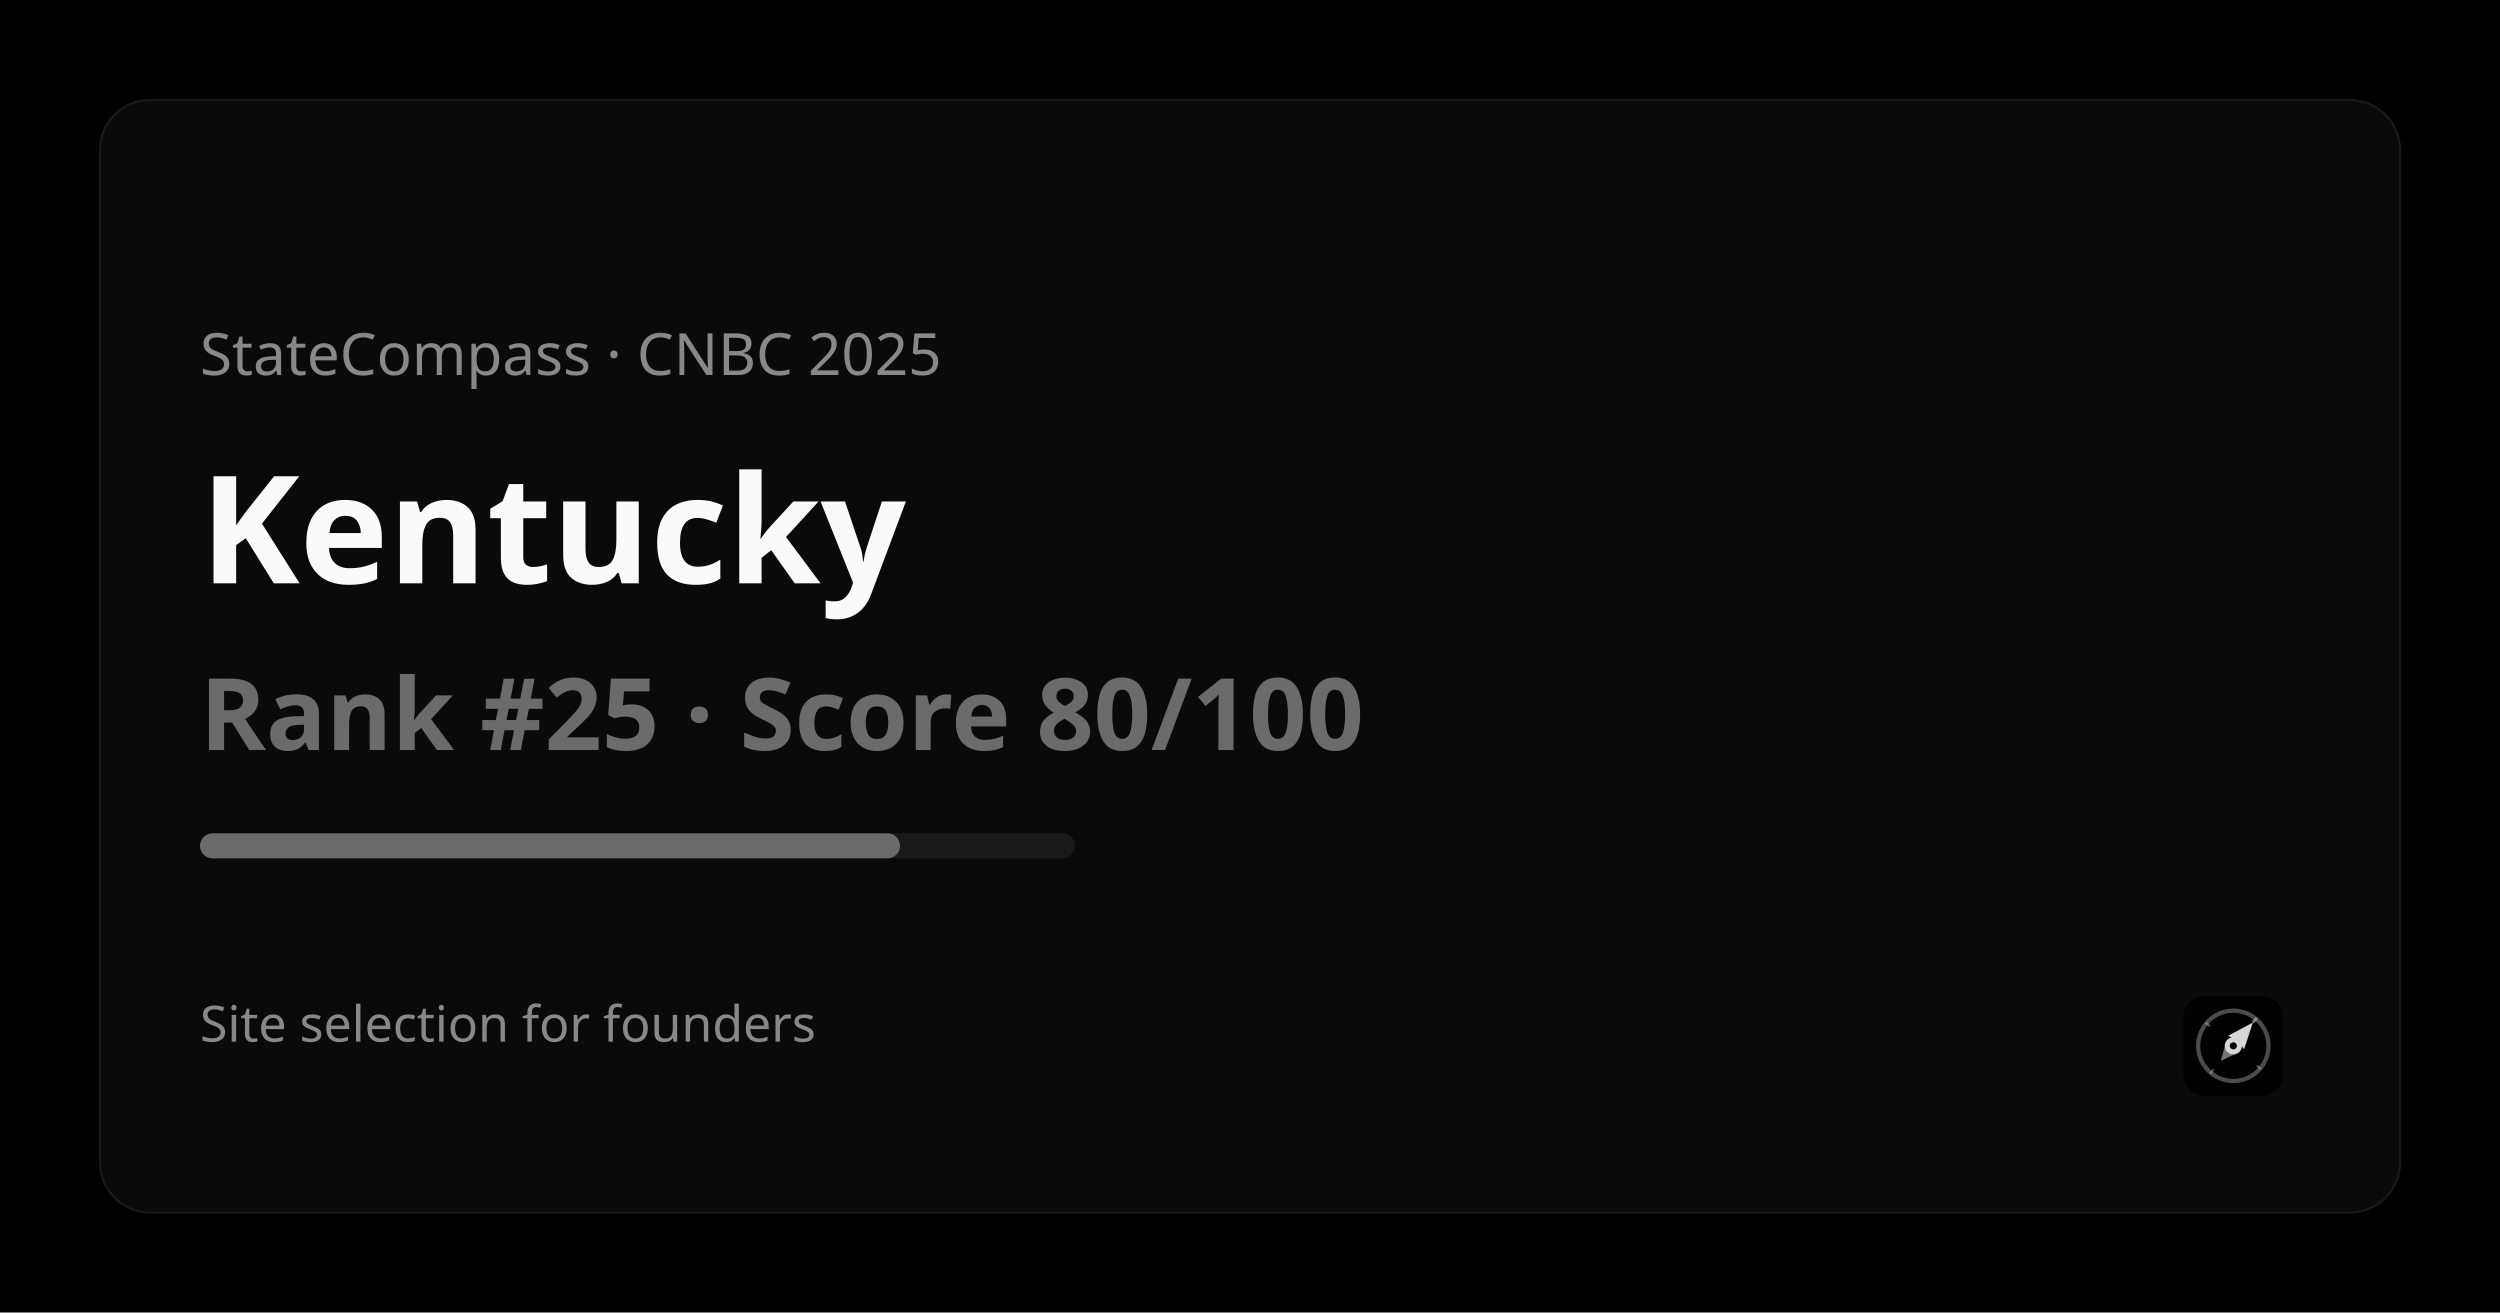
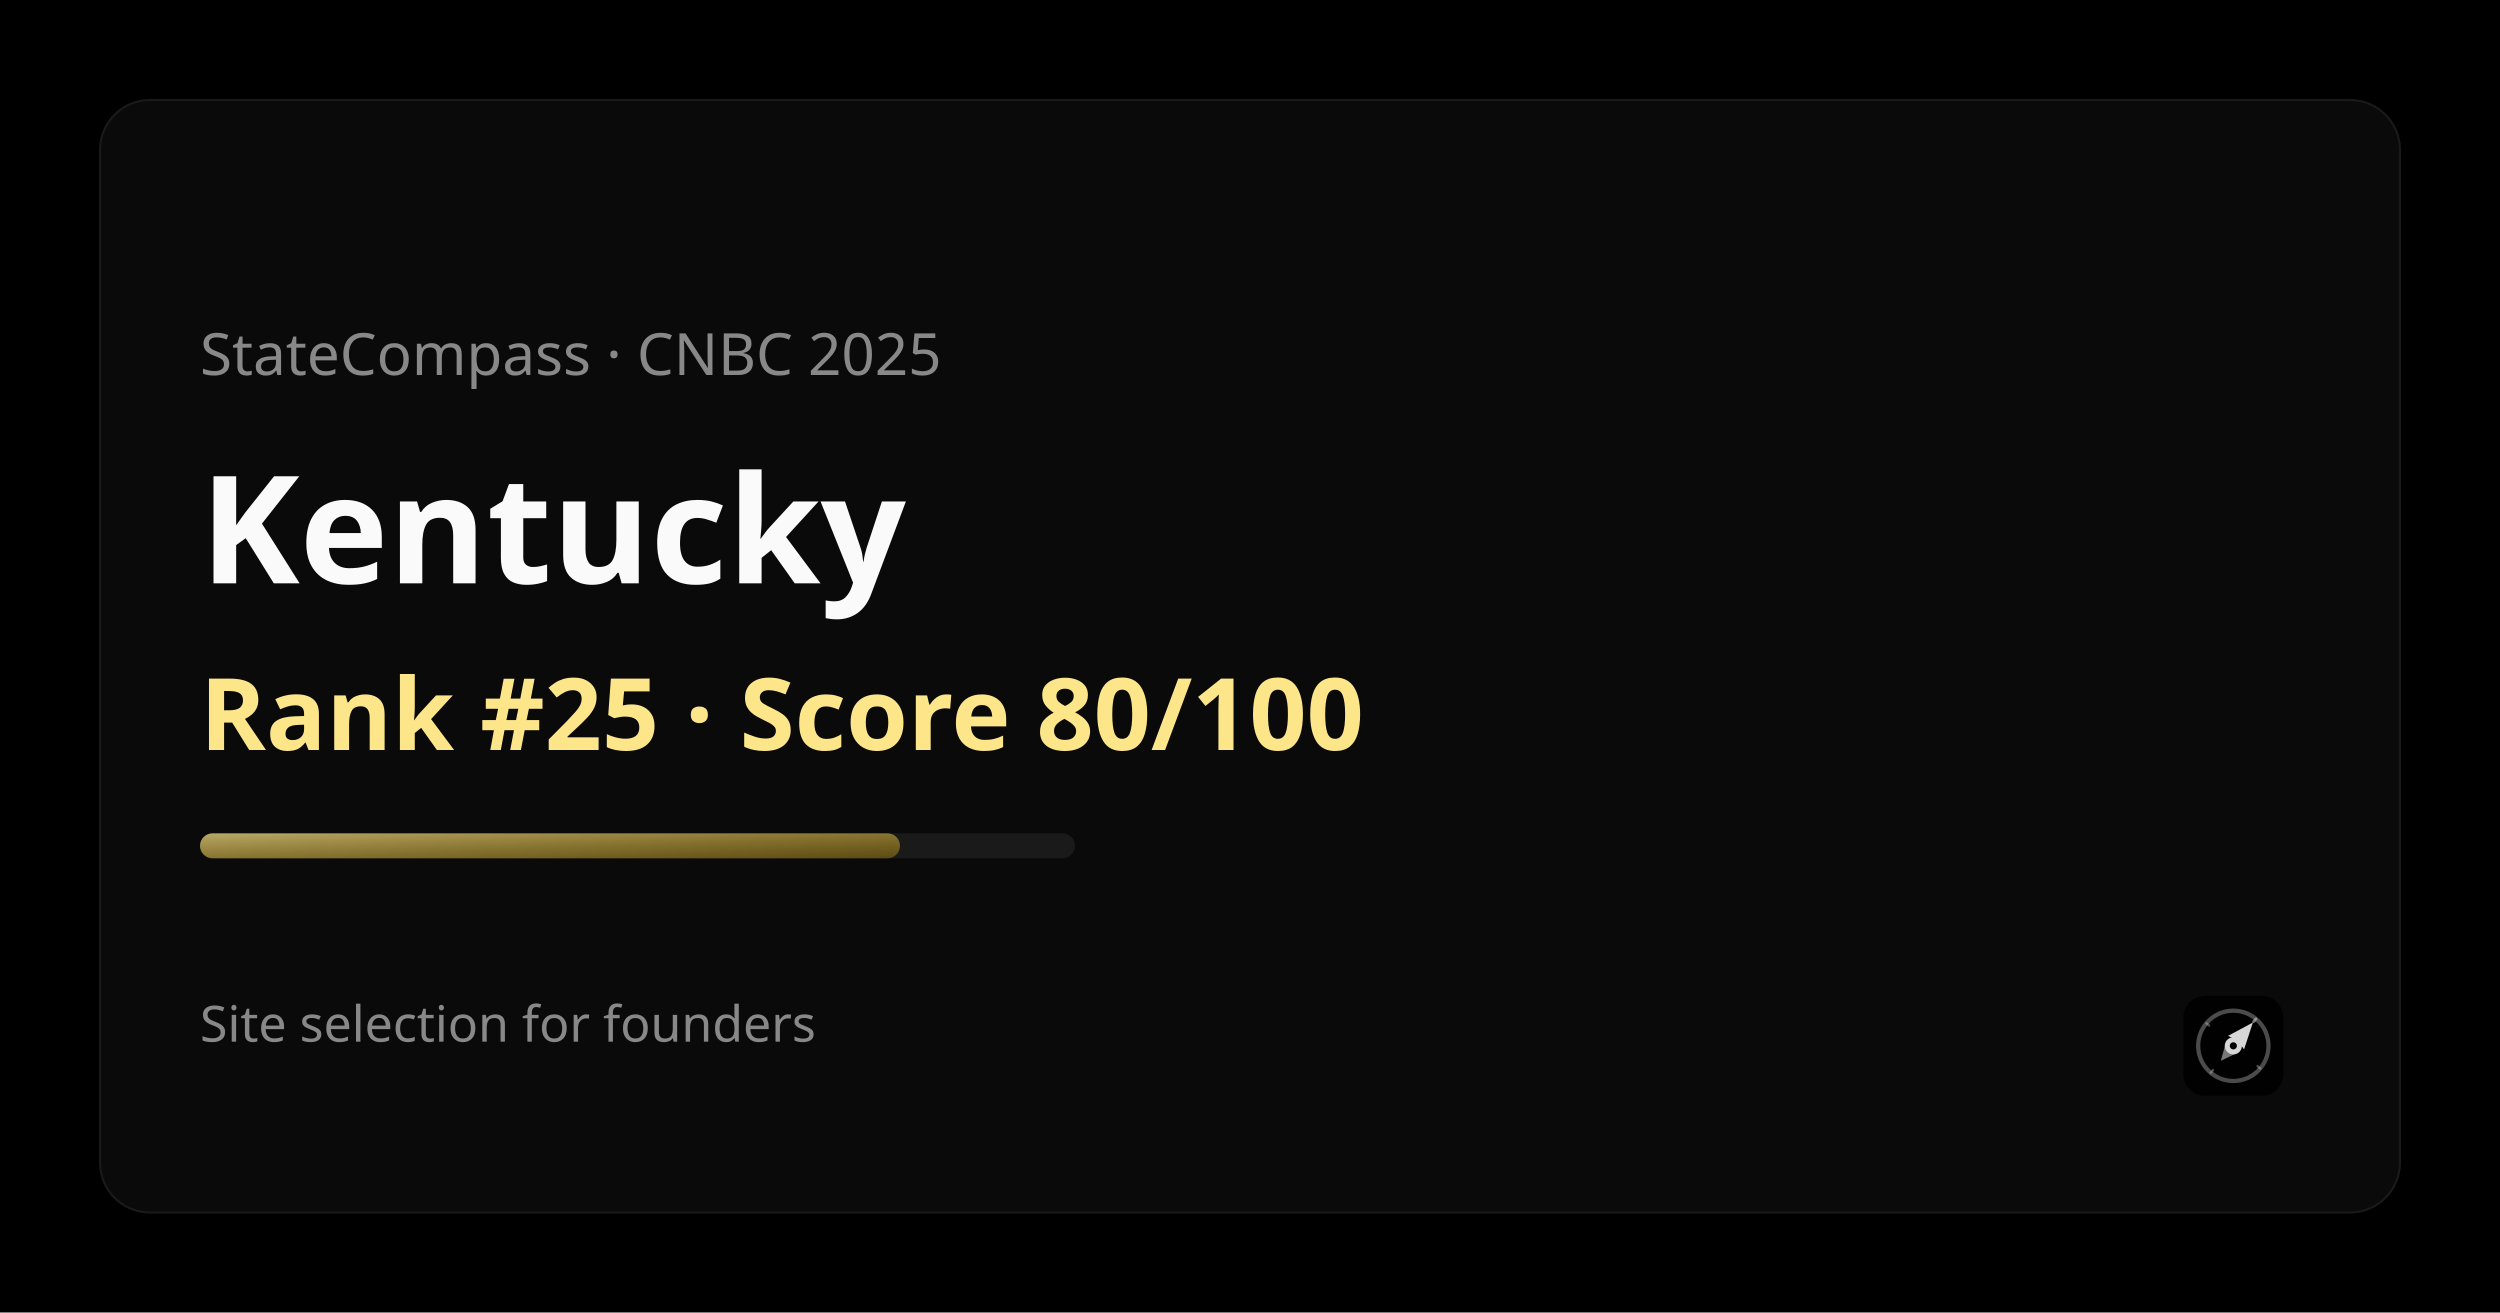
<svg xmlns="http://www.w3.org/2000/svg" width="1200" height="630" viewBox="0 0 1200 630">
+   <defs>
+     <linearGradient id="og-tier-yellow" x1="0%" y1="0%" x2="100%" y2="100%">
+       <stop offset="0%" stop-color="#fde68a" stop-opacity="0.7" />
+       <stop offset="100%" stop-color="#eab308" stop-opacity="0.32" />
+     </linearGradient>
+   </defs>
  <rect width="1200" height="630" fill="#000000" />
  <rect x="48" y="48" width="1104" height="534" rx="24" fill="#0a0a0a" stroke="#1a1a1a" />
  <text x="96" y="180" fill="#888888" font-family="system-ui,sans-serif" font-size="28">StateCompass · CNBC 2025</text>
  <text x="96" y="280" fill="#fafafa" font-family="system-ui,sans-serif" font-size="72" font-weight="700">Kentucky</text>
-   <text x="96" y="360" fill="#6b6b6b" font-family="system-ui,sans-serif" font-size="48" font-weight="600">Rank #25 · Score 80/100</text>
+   <text x="96" y="360" fill="#fde68a" font-family="system-ui,sans-serif" font-size="48" font-weight="600">Rank #25 · Score 80/100</text>
  <rect x="96" y="400" width="420" height="12" rx="6" fill="#1a1a1a" />
-   <rect x="96" y="400" width="336" height="12" rx="6" fill="#6b6b6b" />
+   <rect x="96" y="400" width="336" height="12" rx="6" fill="url(#og-tier-yellow)" />
  <text x="96" y="500" fill="#888888" font-family="system-ui,sans-serif" font-size="24">Site selection for founders</text>
  <g transform="translate(1104, 534)" opacity="0.85">
    <g transform="translate(-56, -56)">
      <rect width="48" height="48" rx="10.5" fill="#000000" />
      <g transform="translate(24.00,24.00) rotate(40)">
        <circle cx="0" cy="0" r="16.88" fill="none" stroke="#fafafa" stroke-width="2.03" opacity="0.35" />
        <line x1="0" y1="-16.88" x2="0" y2="-15.15" stroke="#fafafa" stroke-width="1.35" stroke-linecap="round" opacity="0.55" />
        <line x1="16.88" y1="0" x2="15.15" y2="0" stroke="#fafafa" stroke-width="1.12" stroke-linecap="round" opacity="0.35" />
        <line x1="0" y1="16.88" x2="0" y2="15.15" stroke="#fafafa" stroke-width="1.12" stroke-linecap="round" opacity="0.35" />
        <line x1="-16.88" y1="0" x2="-15.15" y2="0" stroke="#fafafa" stroke-width="1.12" stroke-linecap="round" opacity="0.35" />
        <path d="M 0,-14.62 L -5.03,-2.03 L 0,-3.22 L 5.03,-2.03 Z" fill="#fafafa" />
        <path d="M 0,9.38 L -3.53,1.58 L 0,0.22 L 3.53,1.58 Z" fill="#8a8a8a" />
        <circle cx="0" cy="0" r="4.12" fill="#fafafa" />
        <circle cx="0" cy="0" r="1.72" fill="#000000" />
      </g>
    </g>
  </g>
</svg>
